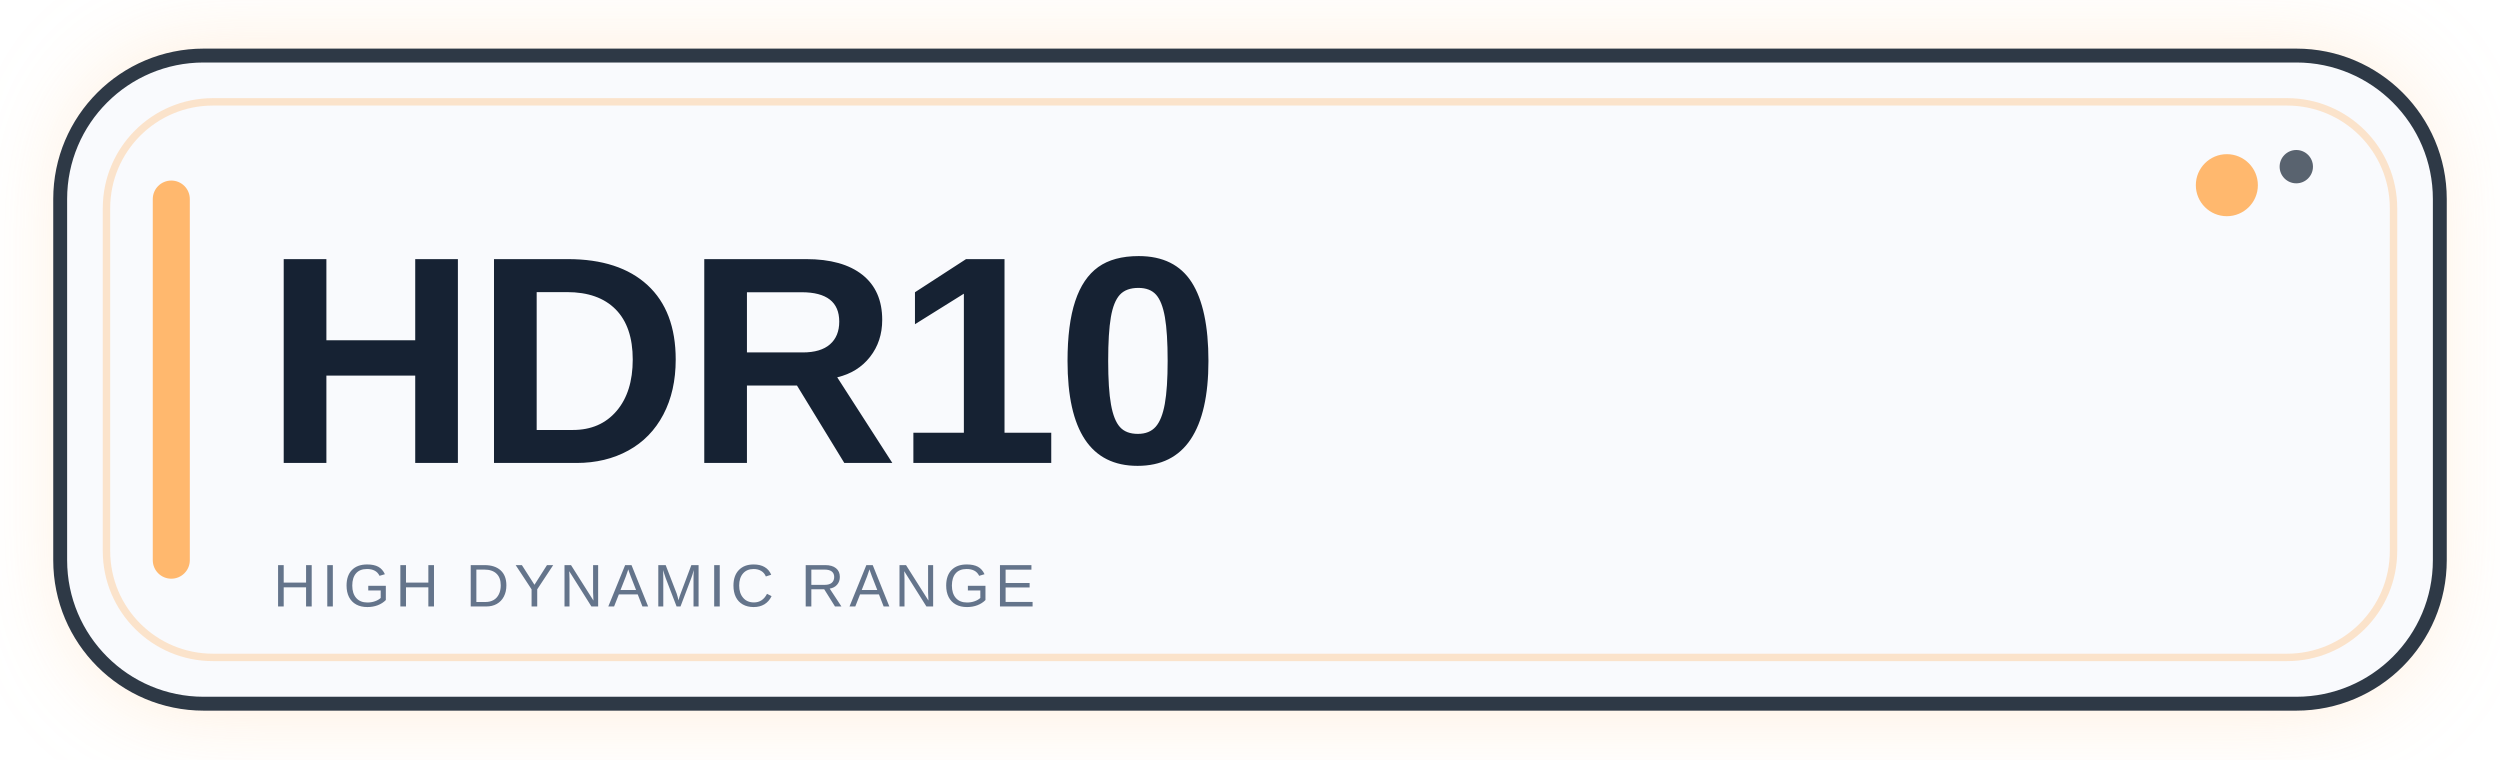
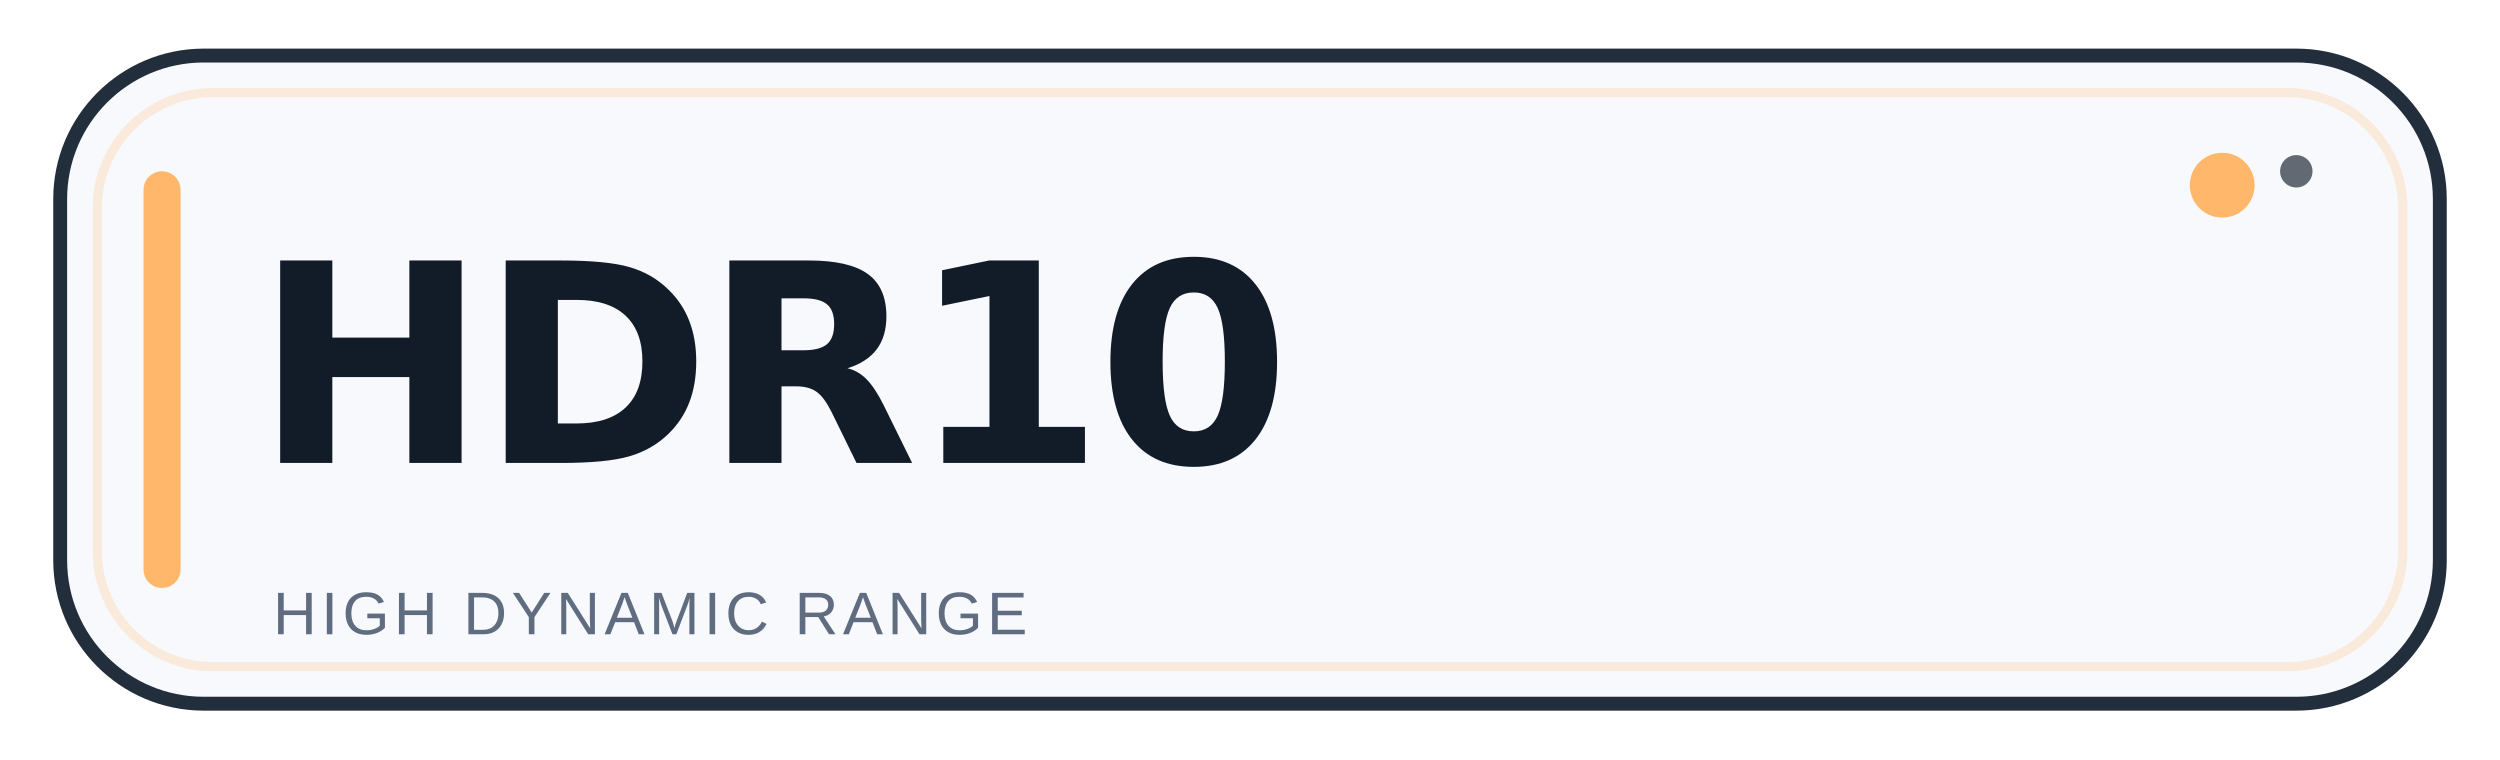
<svg xmlns="http://www.w3.org/2000/svg" width="540" height="164" viewBox="0 0 540 164" role="img" aria-label="HDR10">
  <defs>
    <filter id="glow">
-       <feGaussianBlur stdDeviation="10" />
+       <feGaussianBlur stdDeviation="7" />
    </filter>
  </defs>
-   <rect x="15" y="11" width="510" height="142" rx="29" fill="#FFB86E" opacity=".26" filter="url(#glow)" />
-   <rect x="13" y="12" width="514" height="140" rx="31" fill="#F9FAFD" stroke="#2E3946" stroke-width="3" />
-   <rect x="23" y="22" width="494" height="120" rx="23" fill="none" stroke="#FFB86E" stroke-width="1.6" stroke-opacity=".35" />
-   <rect x="33" y="39" width="8" height="86" rx="4" fill="#FFB86E" />
-   <circle cx="481" cy="40" r="6.7" fill="#FFB86E" />
-   <circle cx="496" cy="36" r="3.6" fill="#162233" opacity=".7" />
-   <text x="57" y="100" font-family="Arial,DejaVu Sans,sans-serif" font-weight="800" font-size="64" fill="#162233" letter-spacing="-.8">HDR10</text>
-   <text x="59" y="131" font-family="Arial,DejaVu Sans,sans-serif" font-size="13" letter-spacing="1.1" fill="#64748B">HIGH DYNAMIC RANGE</text>
+   <rect x="29" y="27" width="482" height="110" rx="31" fill="#FFB76B" opacity=".16" filter="url(#glow)" />
+   <rect x="13" y="12" width="514" height="140" rx="31" fill="#F8F9FC" stroke="#232E3C" stroke-width="3" />
+   <rect x="21" y="20" width="498" height="124" rx="25" fill="none" stroke="#FFB76B" stroke-opacity=".22" stroke-width="2" />
+   <rect x="31" y="37" width="8" height="90" rx="4" fill="#FFB76B" />
+   <circle cx="480" cy="40" r="7" fill="#FFB76B" />
+   <circle cx="496" cy="37" r="3.5" fill="#121C28" opacity=".65" />
+   <text x="55" y="100" font-size="60" letter-spacing="-1.5" font-family="DejaVu Sans,Arial,sans-serif" font-weight="800" fill="#121C28">HDR10</text>
+   <text x="59" y="137" font-size="13" letter-spacing="1" font-family="Arial,sans-serif" fill="#606C80">HIGH DYNAMIC RANGE</text>
</svg>
